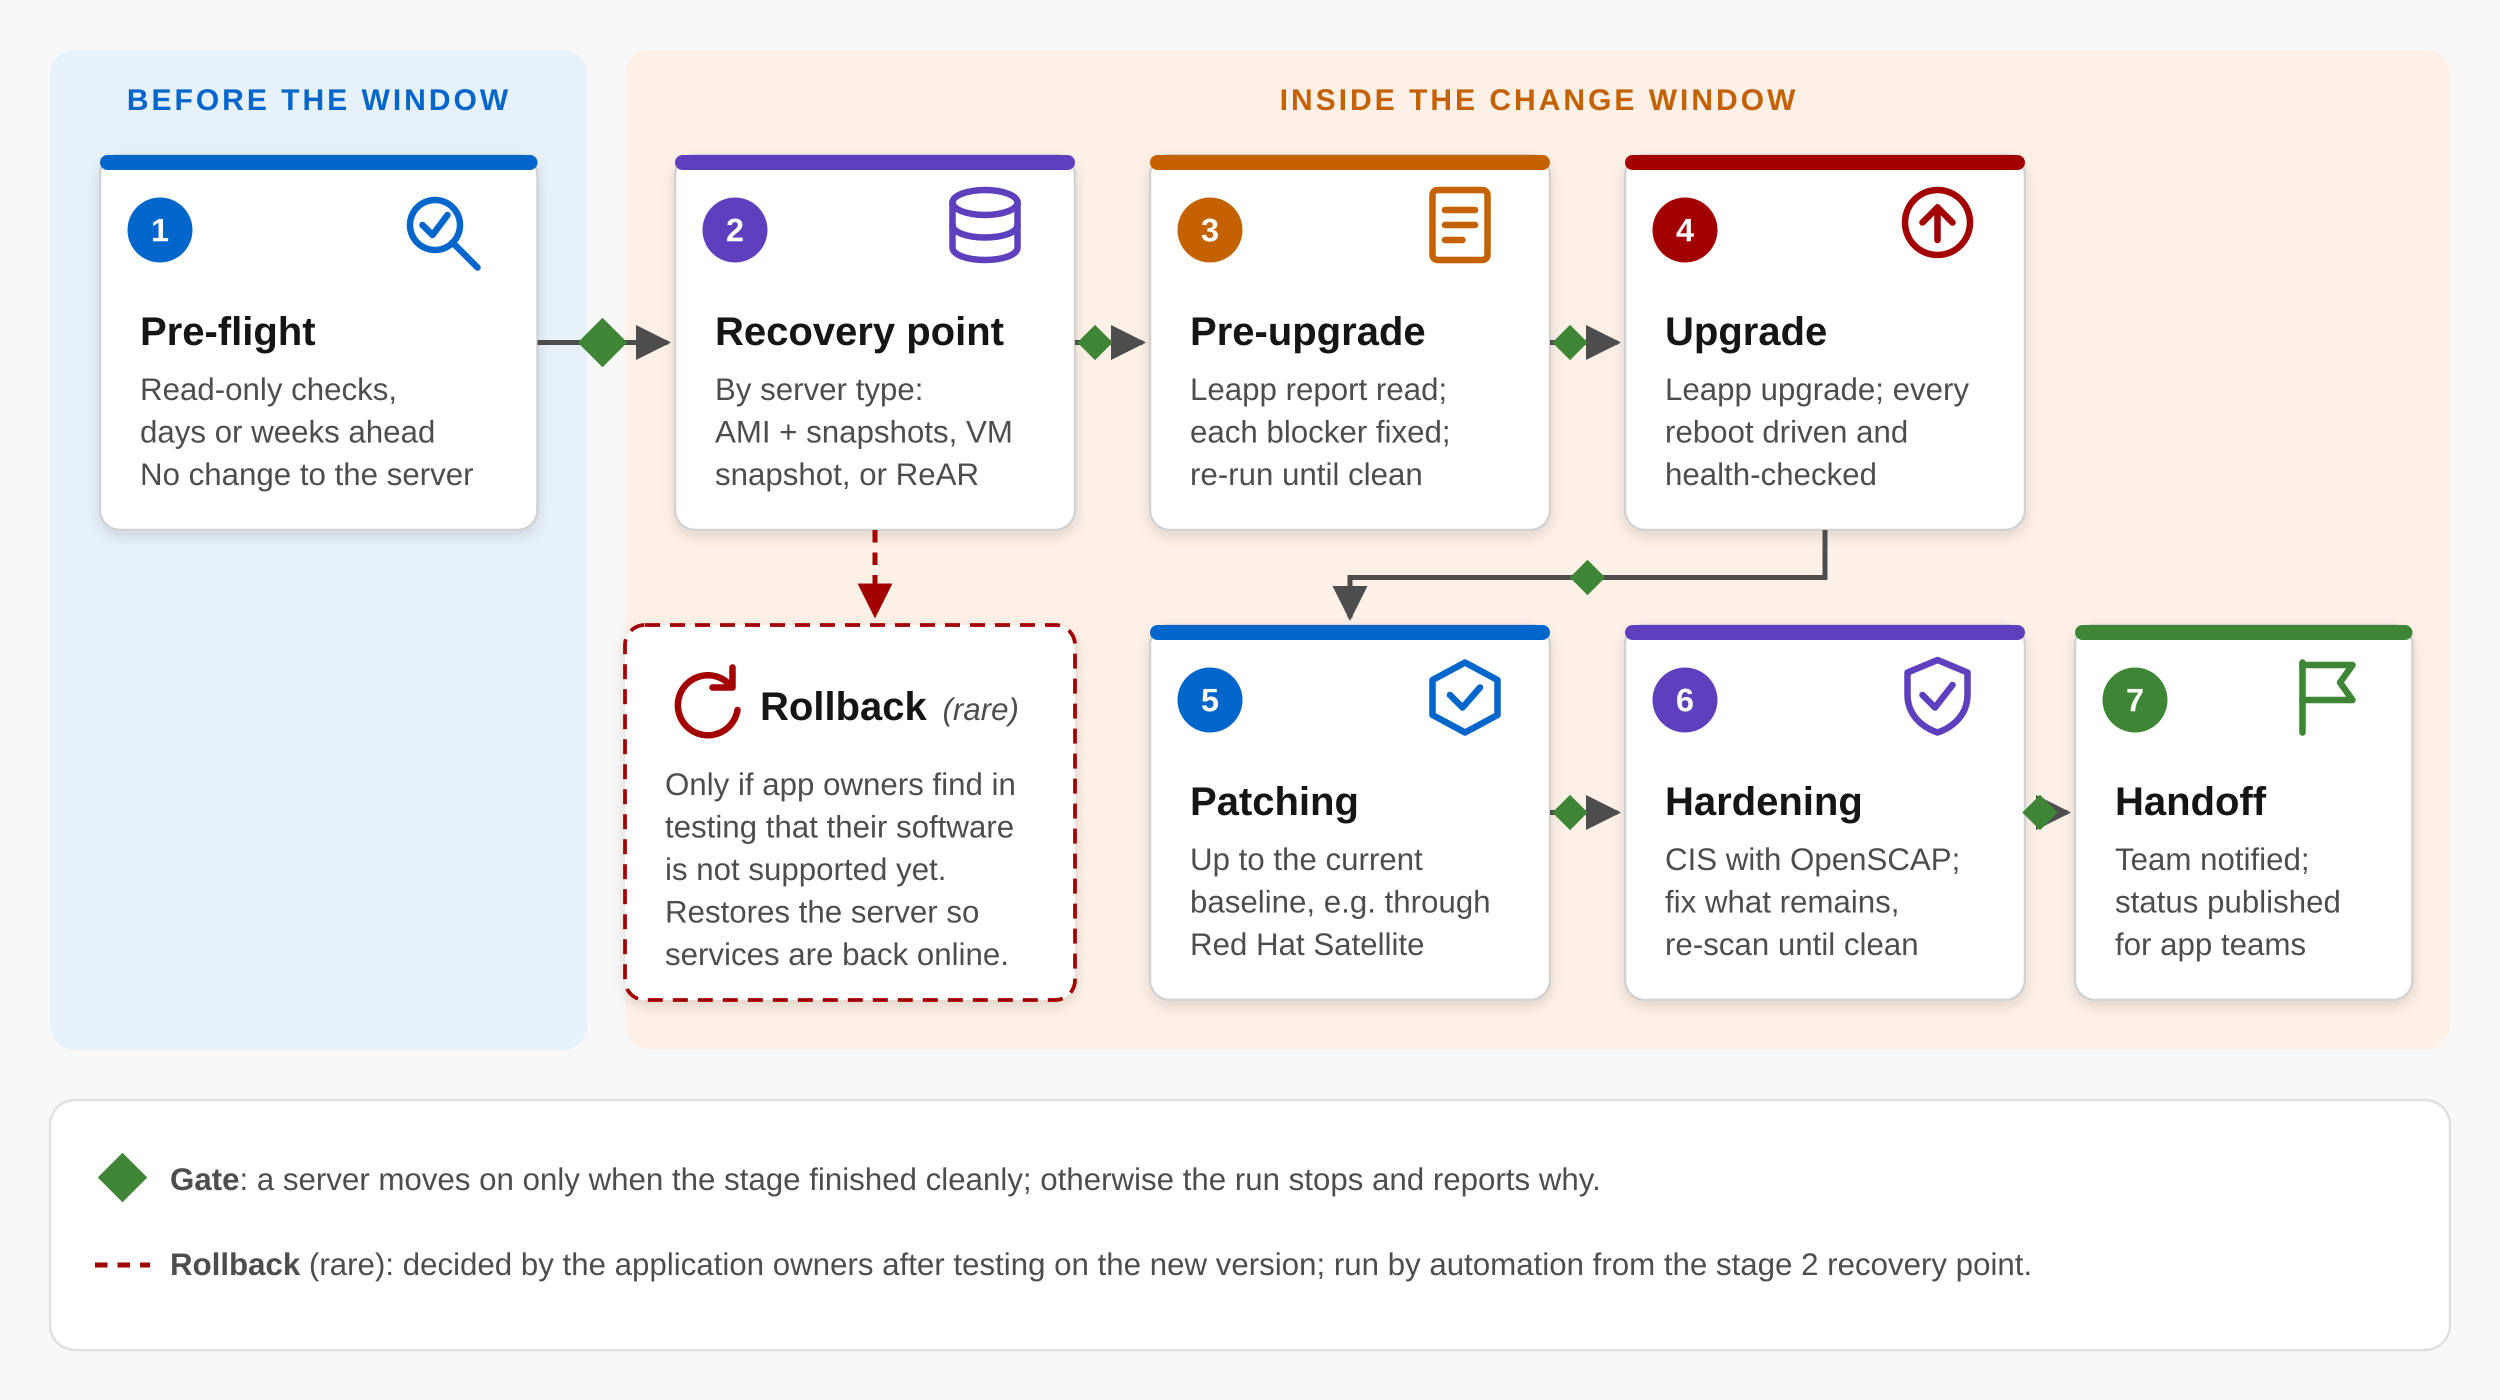
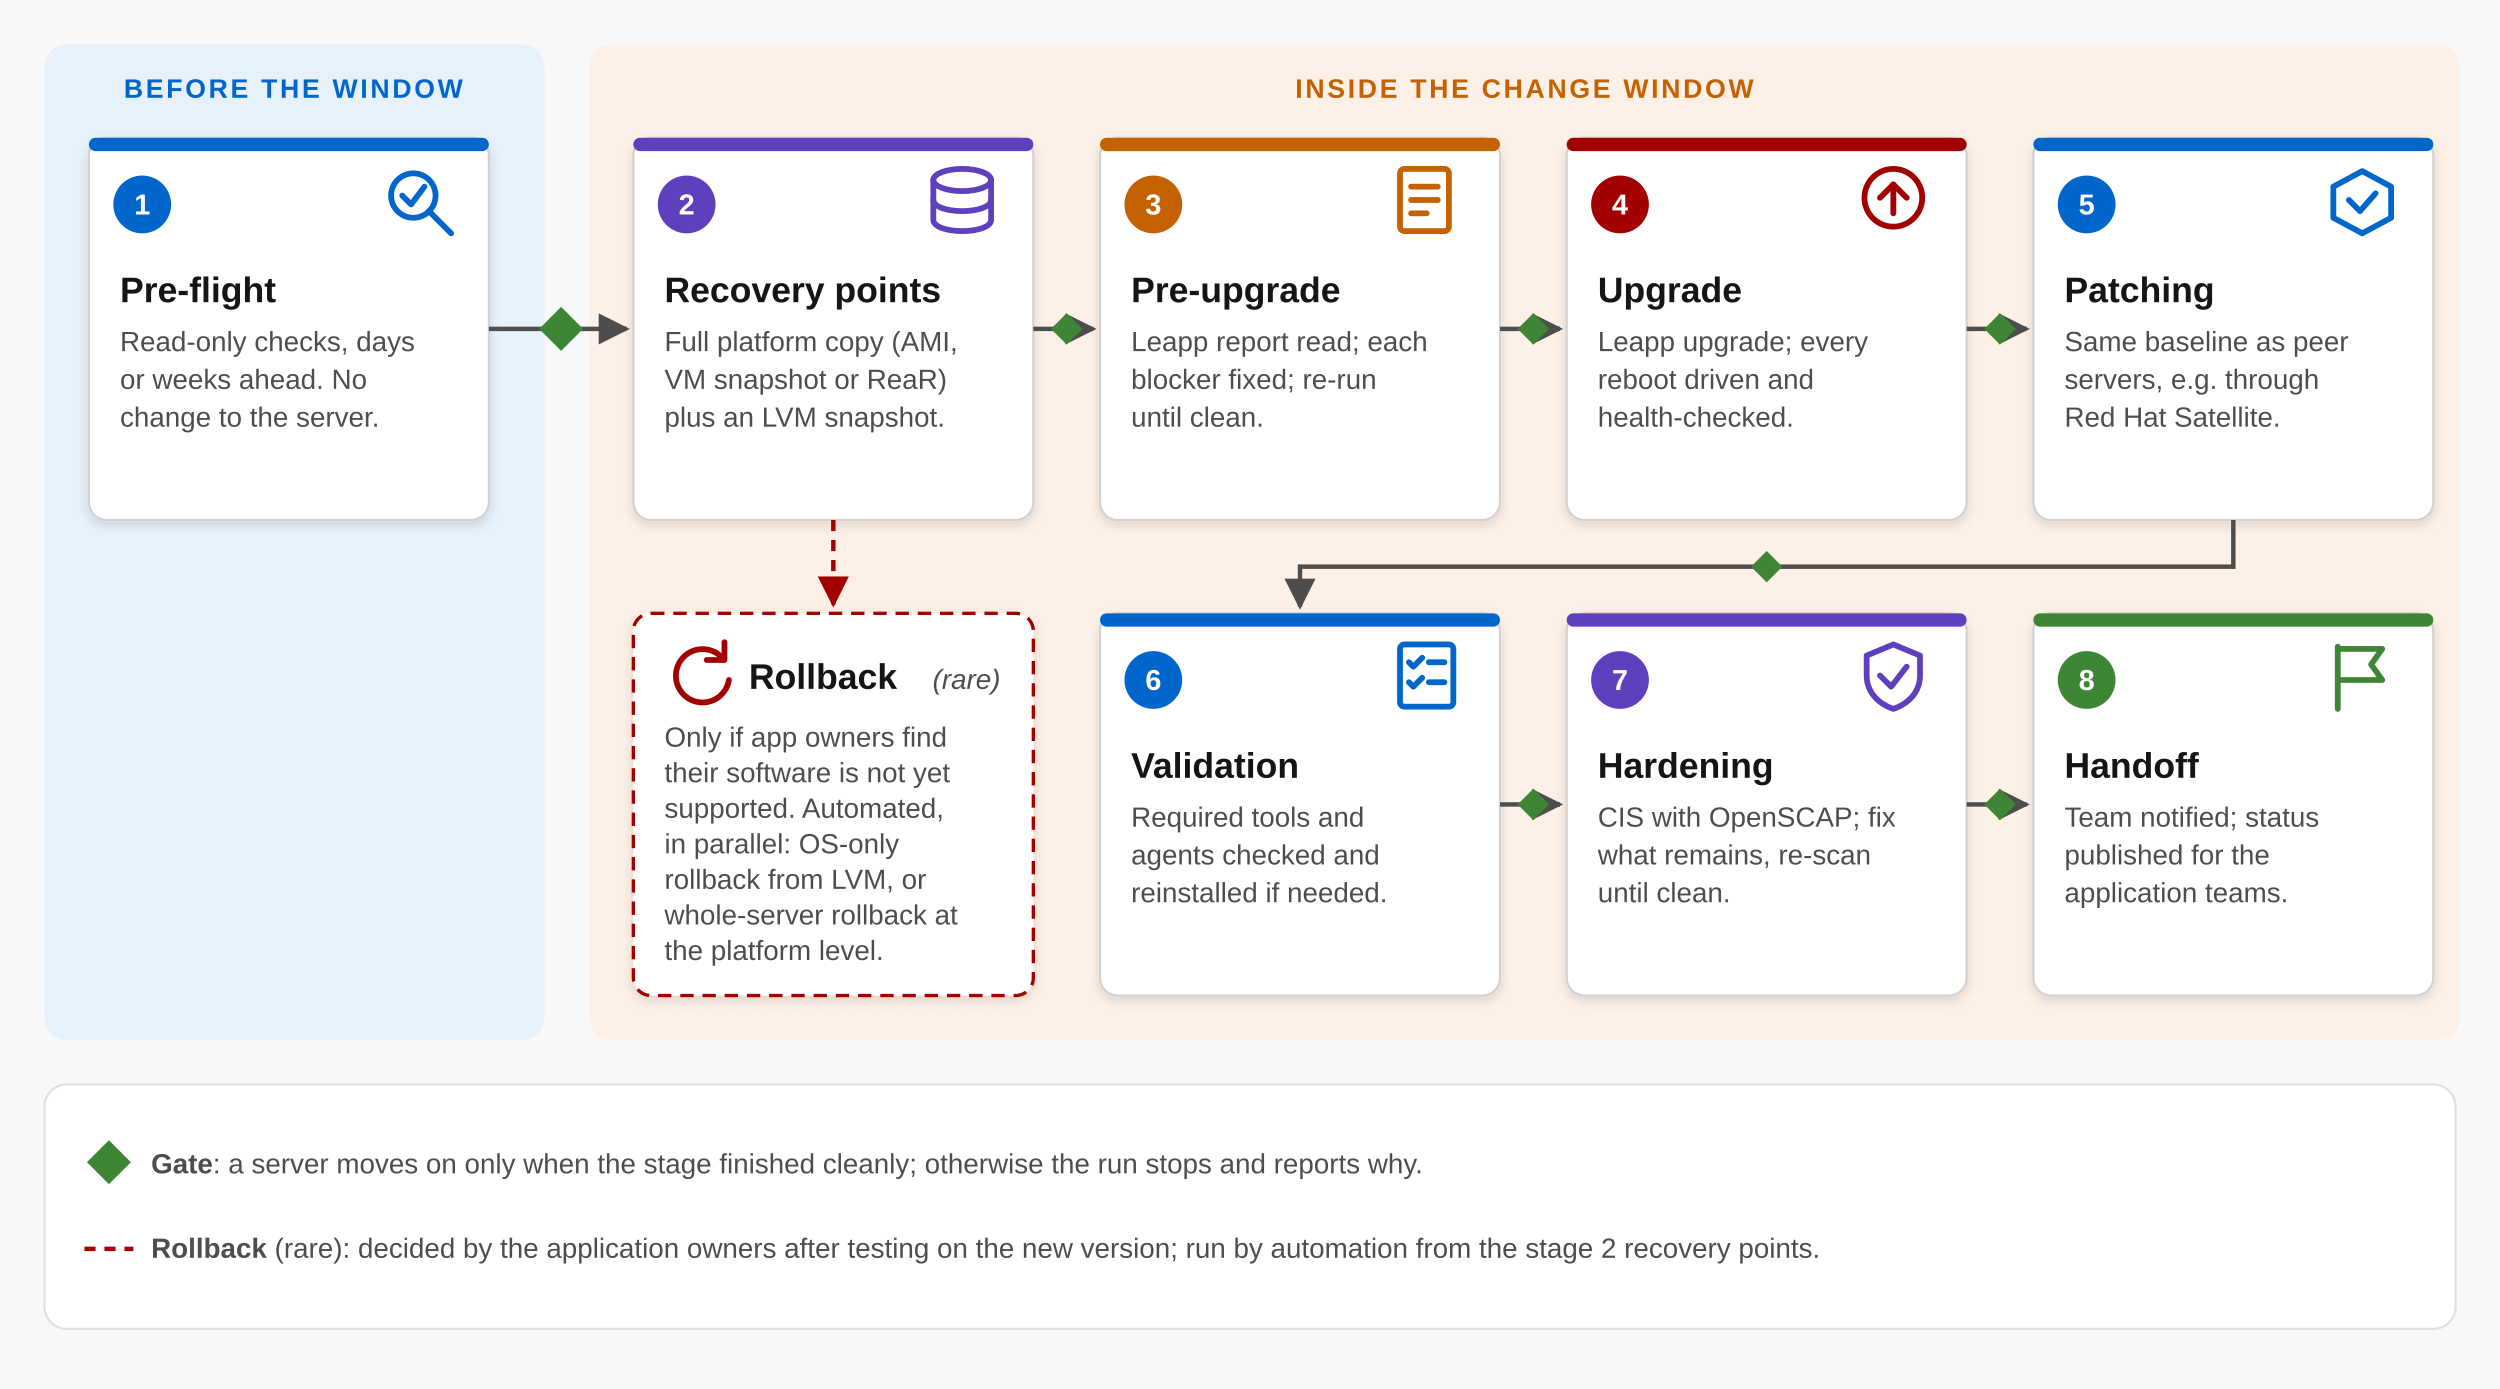
- <svg xmlns="http://www.w3.org/2000/svg" viewBox="0 0 1000 560" width="1000" height="560" font-family="'Red Hat Text','Segoe UI','Helvetica Neue',Arial,sans-serif" role="img" aria-labelledby="t d">
+ <svg xmlns="http://www.w3.org/2000/svg" viewBox="0 0 1125 625" width="1125" height="625" font-family="'Red Hat Text','Segoe UI','Helvetica Neue',Arial,sans-serif" role="img" aria-labelledby="t d">
  <defs>
    <marker id="arr" viewBox="0 0 10 10" refX="9" refY="5" markerWidth="7" markerHeight="7" orient="auto-start-reverse">
      <path d="M0,0 L10,5 L0,10 z" fill="#4d4d4d" />
    </marker>
    <marker id="arrR" viewBox="0 0 10 10" refX="9" refY="5" markerWidth="7" markerHeight="7" orient="auto-start-reverse">
      <path d="M0,0 L10,5 L0,10 z" fill="#a30000" />
    </marker>
    <filter id="sh" x="-10%" y="-10%" width="120%" height="130%">
      <feDropShadow dx="0" dy="2" stdDeviation="2.5" flood-color="#000" flood-opacity="0.12" />
    </filter>
    <style>
      .card{fill:#fff;stroke:#d2d2d2;stroke-width:1}
      .num{font-size:13px;font-weight:700;fill:#fff}
      .ttl{font-size:16px;font-weight:700;fill:#151515}
      .sub{font-size:12.5px;fill:#4d4d4d}
      .band{font-size:12px;font-weight:700;letter-spacing:1.2px}
-       .gate{font-size:10px;font-weight:700;fill:#3e8635}
      .ic{fill:none;stroke-width:2.6;stroke-linecap:round;stroke-linejoin:round}
    </style>
  </defs>
-   <rect width="1000" height="560" fill="#f8f8f8" />
-   <rect x="20" y="20" width="215" height="400" rx="10" fill="#e7f1fa" />
-   <text x="127" y="44" text-anchor="middle" class="band" fill="#0066cc">BEFORE THE WINDOW</text>
-   <rect x="250" y="20" width="730" height="400" rx="10" fill="#fdf0e6" />
-   <text x="615" y="44" text-anchor="middle" class="band" fill="#c46100">INSIDE THE CHANGE WINDOW</text>
+   <rect width="1125" height="625" fill="#f8f8f8" />
+   <rect x="20" y="20" width="225" height="448" rx="10" fill="#e7f1fa" />
+   <text x="132" y="44" text-anchor="middle" class="band" fill="#0066cc">BEFORE THE WINDOW</text>
+   <rect x="265" y="20" width="842" height="448" rx="10" fill="#fdf0e6" />
+   <text x="686" y="44" text-anchor="middle" class="band" fill="#c46100">INSIDE THE CHANGE WINDOW</text>
  <g filter="url(#sh)">
-     <rect class="card" x="40" y="62" width="175" height="150" rx="8" />
+     <rect class="card" x="40" y="62" width="180" height="172" rx="8" />
  </g>
-   <rect x="40" y="62" width="175" height="6" rx="3" fill="#0066cc" />
+   <rect x="40" y="62" width="180" height="6" rx="3" fill="#0066cc" />
  <circle cx="64" cy="92" r="13" fill="#0066cc" />
  <text x="64" y="96.5" text-anchor="middle" class="num">1</text>
-   <g class="ic" stroke="#0066cc" transform="translate(160,76)">
+   <g class="ic" stroke="#0066cc" transform="translate(172,74)">
    <circle cx="14" cy="14" r="10" />
    <line x1="21" y1="21" x2="31" y2="31" />
    <polyline points="9,14 13,18 19,10" />
  </g>
-   <text x="56" y="138" class="ttl">Pre-flight</text>
-   <text x="56" y="160" class="sub">Read-only checks,</text>
-   <text x="56" y="177" class="sub">days or weeks ahead</text>
-   <text x="56" y="194" class="sub">No change to the server</text>
+   <text x="54" y="136" class="ttl">Pre-flight</text>
+   <text x="54" y="158" class="sub">Read-only checks, days</text>
+   <text x="54" y="175" class="sub">or weeks ahead. No</text>
+   <text x="54" y="192" class="sub">change to the server.</text>
  <g filter="url(#sh)">
-     <rect class="card" x="270" y="62" width="160" height="150" rx="8" />
+     <rect class="card" x="285" y="62" width="180" height="172" rx="8" />
  </g>
-   <rect x="270" y="62" width="160" height="6" rx="3" fill="#5e40be" />
-   <circle cx="294" cy="92" r="13" fill="#5e40be" />
-   <text x="294" y="96.5" text-anchor="middle" class="num">2</text>
-   <g class="ic" stroke="#5e40be" transform="translate(378,74)">
+   <rect x="285" y="62" width="180" height="6" rx="3" fill="#5e40be" />
+   <circle cx="309" cy="92" r="13" fill="#5e40be" />
+   <text x="309" y="96.5" text-anchor="middle" class="num">2</text>
+   <g class="ic" stroke="#5e40be" transform="translate(417,74)">
    <ellipse cx="16" cy="7" rx="13" ry="5" />
    <path d="M3,7 v18 c0,3 6,5 13,5 s13,-2 13,-5 v-18" />
    <path d="M3,16 c0,3 6,5 13,5 s13,-2 13,-5" />
  </g>
-   <text x="286" y="138" class="ttl">Recovery point</text>
-   <text x="286" y="160" class="sub">By server type:</text>
-   <text x="286" y="177" class="sub">AMI + snapshots, VM</text>
-   <text x="286" y="194" class="sub">snapshot, or ReAR</text>
+   <text x="299" y="136" class="ttl">Recovery points</text>
+   <text x="299" y="158" class="sub">Full platform copy (AMI,</text>
+   <text x="299" y="175" class="sub">VM snapshot or ReaR)</text>
+   <text x="299" y="192" class="sub">plus an LVM snapshot.</text>
  <g filter="url(#sh)">
-     <rect class="card" x="460" y="62" width="160" height="150" rx="8" />
+     <rect class="card" x="495" y="62" width="180" height="172" rx="8" />
  </g>
-   <rect x="460" y="62" width="160" height="6" rx="3" fill="#c46100" />
-   <circle cx="484" cy="92" r="13" fill="#c46100" />
-   <text x="484" y="96.5" text-anchor="middle" class="num">3</text>
-   <g class="ic" stroke="#c46100" transform="translate(570,74)">
+   <rect x="495" y="62" width="180" height="6" rx="3" fill="#c46100" />
+   <circle cx="519" cy="92" r="13" fill="#c46100" />
+   <text x="519" y="96.5" text-anchor="middle" class="num">3</text>
+   <g class="ic" stroke="#c46100" transform="translate(627,74)">
    <rect x="3" y="2" width="22" height="28" rx="2" />
    <line x1="8" y1="10" x2="20" y2="10" />
    <line x1="8" y1="16" x2="20" y2="16" />
    <line x1="8" y1="22" x2="15" y2="22" />
  </g>
-   <text x="476" y="138" class="ttl">Pre-upgrade</text>
-   <text x="476" y="160" class="sub">Leapp report read;</text>
-   <text x="476" y="177" class="sub">each blocker fixed;</text>
-   <text x="476" y="194" class="sub">re-run until clean</text>
+   <text x="509" y="136" class="ttl">Pre-upgrade</text>
+   <text x="509" y="158" class="sub">Leapp report read; each</text>
+   <text x="509" y="175" class="sub">blocker fixed; re-run</text>
+   <text x="509" y="192" class="sub">until clean.</text>
  <g filter="url(#sh)">
-     <rect class="card" x="650" y="62" width="160" height="150" rx="8" />
+     <rect class="card" x="705" y="62" width="180" height="172" rx="8" />
  </g>
-   <rect x="650" y="62" width="160" height="6" rx="3" fill="#a30000" />
-   <circle cx="674" cy="92" r="13" fill="#a30000" />
-   <text x="674" y="96.5" text-anchor="middle" class="num">4</text>
-   <g class="ic" stroke="#a30000" transform="translate(760,74)">
+   <rect x="705" y="62" width="180" height="6" rx="3" fill="#a30000" />
+   <circle cx="729" cy="92" r="13" fill="#a30000" />
+   <text x="729" y="96.5" text-anchor="middle" class="num">4</text>
+   <g class="ic" stroke="#a30000" transform="translate(837,74)">
    <circle cx="15" cy="15" r="13" />
    <polyline points="9,15 15,9 21,15" />
    <line x1="15" y1="9" x2="15" y2="22" />
  </g>
-   <text x="666" y="138" class="ttl">Upgrade</text>
-   <text x="666" y="160" class="sub">Leapp upgrade; every</text>
-   <text x="666" y="177" class="sub">reboot driven and</text>
-   <text x="666" y="194" class="sub">health-checked</text>
+   <text x="719" y="136" class="ttl">Upgrade</text>
+   <text x="719" y="158" class="sub">Leapp upgrade; every</text>
+   <text x="719" y="175" class="sub">reboot driven and</text>
+   <text x="719" y="192" class="sub">health-checked.</text>
  <g filter="url(#sh)">
-     <rect class="card" x="460" y="250" width="160" height="150" rx="8" />
+     <rect class="card" x="915" y="62" width="180" height="172" rx="8" />
  </g>
-   <rect x="460" y="250" width="160" height="6" rx="3" fill="#0066cc" />
-   <circle cx="484" cy="280" r="13" fill="#0066cc" />
-   <text x="484" y="284.5" text-anchor="middle" class="num">5</text>
-   <g class="ic" stroke="#0066cc" transform="translate(570,262)">
+   <rect x="915" y="62" width="180" height="6" rx="3" fill="#0066cc" />
+   <circle cx="939" cy="92" r="13" fill="#0066cc" />
+   <text x="939" y="96.5" text-anchor="middle" class="num">5</text>
+   <g class="ic" stroke="#0066cc" transform="translate(1047,74)">
    <path d="M3,10 l13,-7 l13,7 v14 l-13,7 l-13,-7 z" />
    <polyline points="10,16 15,21 22,13" />
  </g>
-   <text x="476" y="326" class="ttl">Patching</text>
-   <text x="476" y="348" class="sub">Up to the current</text>
-   <text x="476" y="365" class="sub">baseline, e.g. through</text>
-   <text x="476" y="382" class="sub">Red Hat Satellite</text>
+   <text x="929" y="136" class="ttl">Patching</text>
+   <text x="929" y="158" class="sub">Same baseline as peer</text>
+   <text x="929" y="175" class="sub">servers, e.g. through</text>
+   <text x="929" y="192" class="sub">Red Hat Satellite.</text>
  <g filter="url(#sh)">
-     <rect class="card" x="650" y="250" width="160" height="150" rx="8" />
+     <rect class="card" x="495" y="276" width="180" height="172" rx="8" />
  </g>
-   <rect x="650" y="250" width="160" height="6" rx="3" fill="#5e40be" />
-   <circle cx="674" cy="280" r="13" fill="#5e40be" />
-   <text x="674" y="284.5" text-anchor="middle" class="num">6</text>
-   <g class="ic" stroke="#5e40be" transform="translate(760,262)">
+   <rect x="495" y="276" width="180" height="6" rx="3" fill="#0066cc" />
+   <circle cx="519" cy="306" r="13" fill="#0066cc" />
+   <text x="519" y="310.5" text-anchor="middle" class="num">6</text>
+   <g class="ic" stroke="#0066cc" transform="translate(627,288)">
+     <rect x="3" y="2" width="24" height="28" rx="2" />
+     <polyline points="7,10 9,12 13,8" />
+     <line x1="16" y1="10" x2="23" y2="10" />
+     <polyline points="7,19 9,21 13,17" />
+     <line x1="16" y1="19" x2="23" y2="19" />
+   </g>
+   <text x="509" y="350" class="ttl">Validation</text>
+   <text x="509" y="372" class="sub">Required tools and</text>
+   <text x="509" y="389" class="sub">agents checked and</text>
+   <text x="509" y="406" class="sub">reinstalled if needed.</text>
+   <g filter="url(#sh)">
+     <rect class="card" x="705" y="276" width="180" height="172" rx="8" />
+   </g>
+   <rect x="705" y="276" width="180" height="6" rx="3" fill="#5e40be" />
+   <circle cx="729" cy="306" r="13" fill="#5e40be" />
+   <text x="729" y="310.5" text-anchor="middle" class="num">7</text>
+   <g class="ic" stroke="#5e40be" transform="translate(837,288)">
    <path d="M15,2 l12,5 v9 c0,8 -6,13 -12,15 c-6,-2 -12,-7 -12,-15 v-9 z" />
    <polyline points="9,16 14,21 21,12" />
  </g>
-   <text x="666" y="326" class="ttl">Hardening</text>
-   <text x="666" y="348" class="sub">CIS with OpenSCAP;</text>
-   <text x="666" y="365" class="sub">fix what remains,</text>
-   <text x="666" y="382" class="sub">re-scan until clean</text>
+   <text x="719" y="350" class="ttl">Hardening</text>
+   <text x="719" y="372" class="sub">CIS with OpenSCAP; fix</text>
+   <text x="719" y="389" class="sub">what remains, re-scan</text>
+   <text x="719" y="406" class="sub">until clean.</text>
  <g filter="url(#sh)">
-     <rect class="card" x="830" y="250" width="135" height="150" rx="8" />
+     <rect class="card" x="915" y="276" width="180" height="172" rx="8" />
  </g>
-   <rect x="830" y="250" width="135" height="6" rx="3" fill="#3e8635" />
-   <circle cx="854" cy="280" r="13" fill="#3e8635" />
-   <text x="854" y="284.5" text-anchor="middle" class="num">7</text>
-   <g class="ic" stroke="#3e8635" transform="translate(916,262)">
+   <rect x="915" y="276" width="180" height="6" rx="3" fill="#3e8635" />
+   <circle cx="939" cy="306" r="13" fill="#3e8635" />
+   <text x="939" y="310.5" text-anchor="middle" class="num">8</text>
+   <g class="ic" stroke="#3e8635" transform="translate(1047,288)">
    <line x1="5" y1="3" x2="5" y2="31" />
    <path d="M5,4 h20 l-5,7 l5,7 h-20" />
  </g>
-   <text x="846" y="326" class="ttl">Handoff</text>
-   <text x="846" y="348" class="sub">Team notified;</text>
-   <text x="846" y="365" class="sub">status published</text>
-   <text x="846" y="382" class="sub">for app teams</text>
-   <g stroke="#4d4d4d" stroke-width="2" fill="none" marker-end="url(#arr)">
-     <path d="M215,137 H267" />
-     <path d="M430,137 H457" />
-     <path d="M620,137 H647" />
-     <path d="M730,212 V231 H540 V247" />
-     <path d="M620,325 H647" />
-     <path d="M810,325 H827" />
+   <text x="929" y="350" class="ttl">Handoff</text>
+   <text x="929" y="372" class="sub">Team notified; status</text>
+   <text x="929" y="389" class="sub">published for the</text>
+   <text x="929" y="406" class="sub">application teams.</text>
+   <g filter="url(#sh)">
+     <rect x="285" y="276" width="180" height="172" rx="8" fill="#fff" stroke="#a30000" stroke-width="1.5" stroke-dasharray="6 4" />
  </g>
-   <g fill="#3e8635">
-     <rect x="234" y="130" width="14" height="14" transform="rotate(45 241 137)" />
-     <rect x="433" y="132" width="10" height="10" transform="rotate(45 438 137)" />
-     <rect x="623" y="132" width="10" height="10" transform="rotate(45 628 137)" />
-     <rect x="630" y="226" width="10" height="10" transform="rotate(45 635 231)" />
-     <rect x="623" y="320" width="10" height="10" transform="rotate(45 628 325)" />
-     <rect x="811" y="320" width="10" height="10" transform="rotate(45 816 325)" />
-   </g>
-   <g filter="url(#sh)">
-     <rect x="250" y="250" width="180" height="150" rx="8" fill="#fff" stroke="#a30000" stroke-width="1.5" stroke-dasharray="6 4" />
-   </g>
-   <g class="ic" stroke="#a30000" transform="translate(266,266)">
+   <g class="ic" stroke="#a30000" transform="translate(299,288)">
    <path d="M26,8 a12,12 0 1 0 3,10" />
    <polyline points="27,1 27,9 19,9" />
  </g>
-   <text x="304" y="288" class="ttl" fill="#a30000">Rollback</text>
-   <text x="377" y="288" class="sub" fill="#a30000" font-style="italic">(rare)</text>
-   <text x="266" y="318" class="sub">Only if app owners find in</text>
-   <text x="266" y="335" class="sub">testing that their software</text>
-   <text x="266" y="352" class="sub">is not supported yet.</text>
-   <text x="266" y="369" class="sub">Restores the server so</text>
-   <text x="266" y="386" class="sub">services are back online.</text>
-   <path d="M350,212 V246" stroke="#a30000" stroke-width="2" stroke-dasharray="5 4" fill="none" marker-end="url(#arrR)" />
-   <g transform="translate(20,440)">
-     <rect width="960" height="100" rx="10" fill="#fff" stroke="#e0e0e0" />
-     <rect x="22" y="24" width="14" height="14" transform="rotate(45 29 31)" fill="#3e8635" />
-     <text x="48" y="36" class="sub" fill="#151515">
+   <text x="337" y="310" class="ttl" fill="#a30000">Rollback</text>
+   <text x="419.658" y="310" class="sub" fill="#a30000" font-style="italic">(rare)</text>
+   <text x="299" y="336" class="sub">Only if app owners find</text>
+   <text x="299" y="352" class="sub">their software is not yet</text>
+   <text x="299" y="368" class="sub">supported. Automated,</text>
+   <text x="299" y="384" class="sub">in parallel: OS-only</text>
+   <text x="299" y="400" class="sub">rollback from LVM, or</text>
+   <text x="299" y="416" class="sub">whole-server rollback at</text>
+   <text x="299" y="432" class="sub">the platform level.</text>
+   <g stroke="#4d4d4d" stroke-width="2" fill="none" marker-end="url(#arr)">
+     <path d="M220,148.0 H282" />
+     <path d="M465,148.0 H492" />
+     <path d="M675,148.0 H702" />
+     <path d="M885,148.0 H912" />
+     <path d="M1005.0,234 V255.0 H585.0 V273" />
+     <path d="M675,362.0 H702" />
+     <path d="M885,362.0 H912" />
+   </g>
+   <g fill="#3e8635">
+     <rect x="245.5" y="141.0" width="14" height="14" transform="rotate(45 252.5 148.0)" />
+     <rect x="475.0" y="143.0" width="10" height="10" transform="rotate(45 480.0 148.0)" />
+     <rect x="685.0" y="143.0" width="10" height="10" transform="rotate(45 690.0 148.0)" />
+     <rect x="895.0" y="143.0" width="10" height="10" transform="rotate(45 900.0 148.0)" />
+     <rect x="790.0" y="250.0" width="10" height="10" transform="rotate(45 795.0 255.0)" />
+     <rect x="685.0" y="357.0" width="10" height="10" transform="rotate(45 690.0 362.0)" />
+     <rect x="895.0" y="357.0" width="10" height="10" transform="rotate(45 900.0 362.0)" />
+   </g>
+   <path d="M375.0,234 V272" stroke="#a30000" stroke-width="2" stroke-dasharray="5 4" fill="none" marker-end="url(#arrR)" />
+   <g transform="translate(20,488)">
+     <rect width="1085" height="110" rx="10" fill="#fff" stroke="#e0e0e0" />
+     <rect x="22" y="28" width="14" height="14" transform="rotate(45 29 35)" fill="#3e8635" />
+     <text x="48" y="40" class="sub" fill="#151515">
      <tspan font-weight="700">Gate</tspan>: a server moves on only when the stage finished cleanly; otherwise the run stops and reports why.</text>
-     <line x1="18" y1="66" x2="40" y2="66" stroke="#a30000" stroke-width="2" stroke-dasharray="5 4" />
-     <text x="48" y="70" class="sub" fill="#151515">
-       <tspan font-weight="700">Rollback</tspan> (rare): decided by the application owners after testing on the new version; run by automation from the stage 2 recovery point.</text>
+     <line x1="18" y1="74" x2="40" y2="74" stroke="#a30000" stroke-width="2" stroke-dasharray="5 4" />
+     <text x="48" y="78" class="sub" fill="#151515">
+       <tspan font-weight="700">Rollback</tspan> (rare): decided by the application owners after testing on the new version; run by automation from the stage 2 recovery points.</text>
  </g>
</svg>
